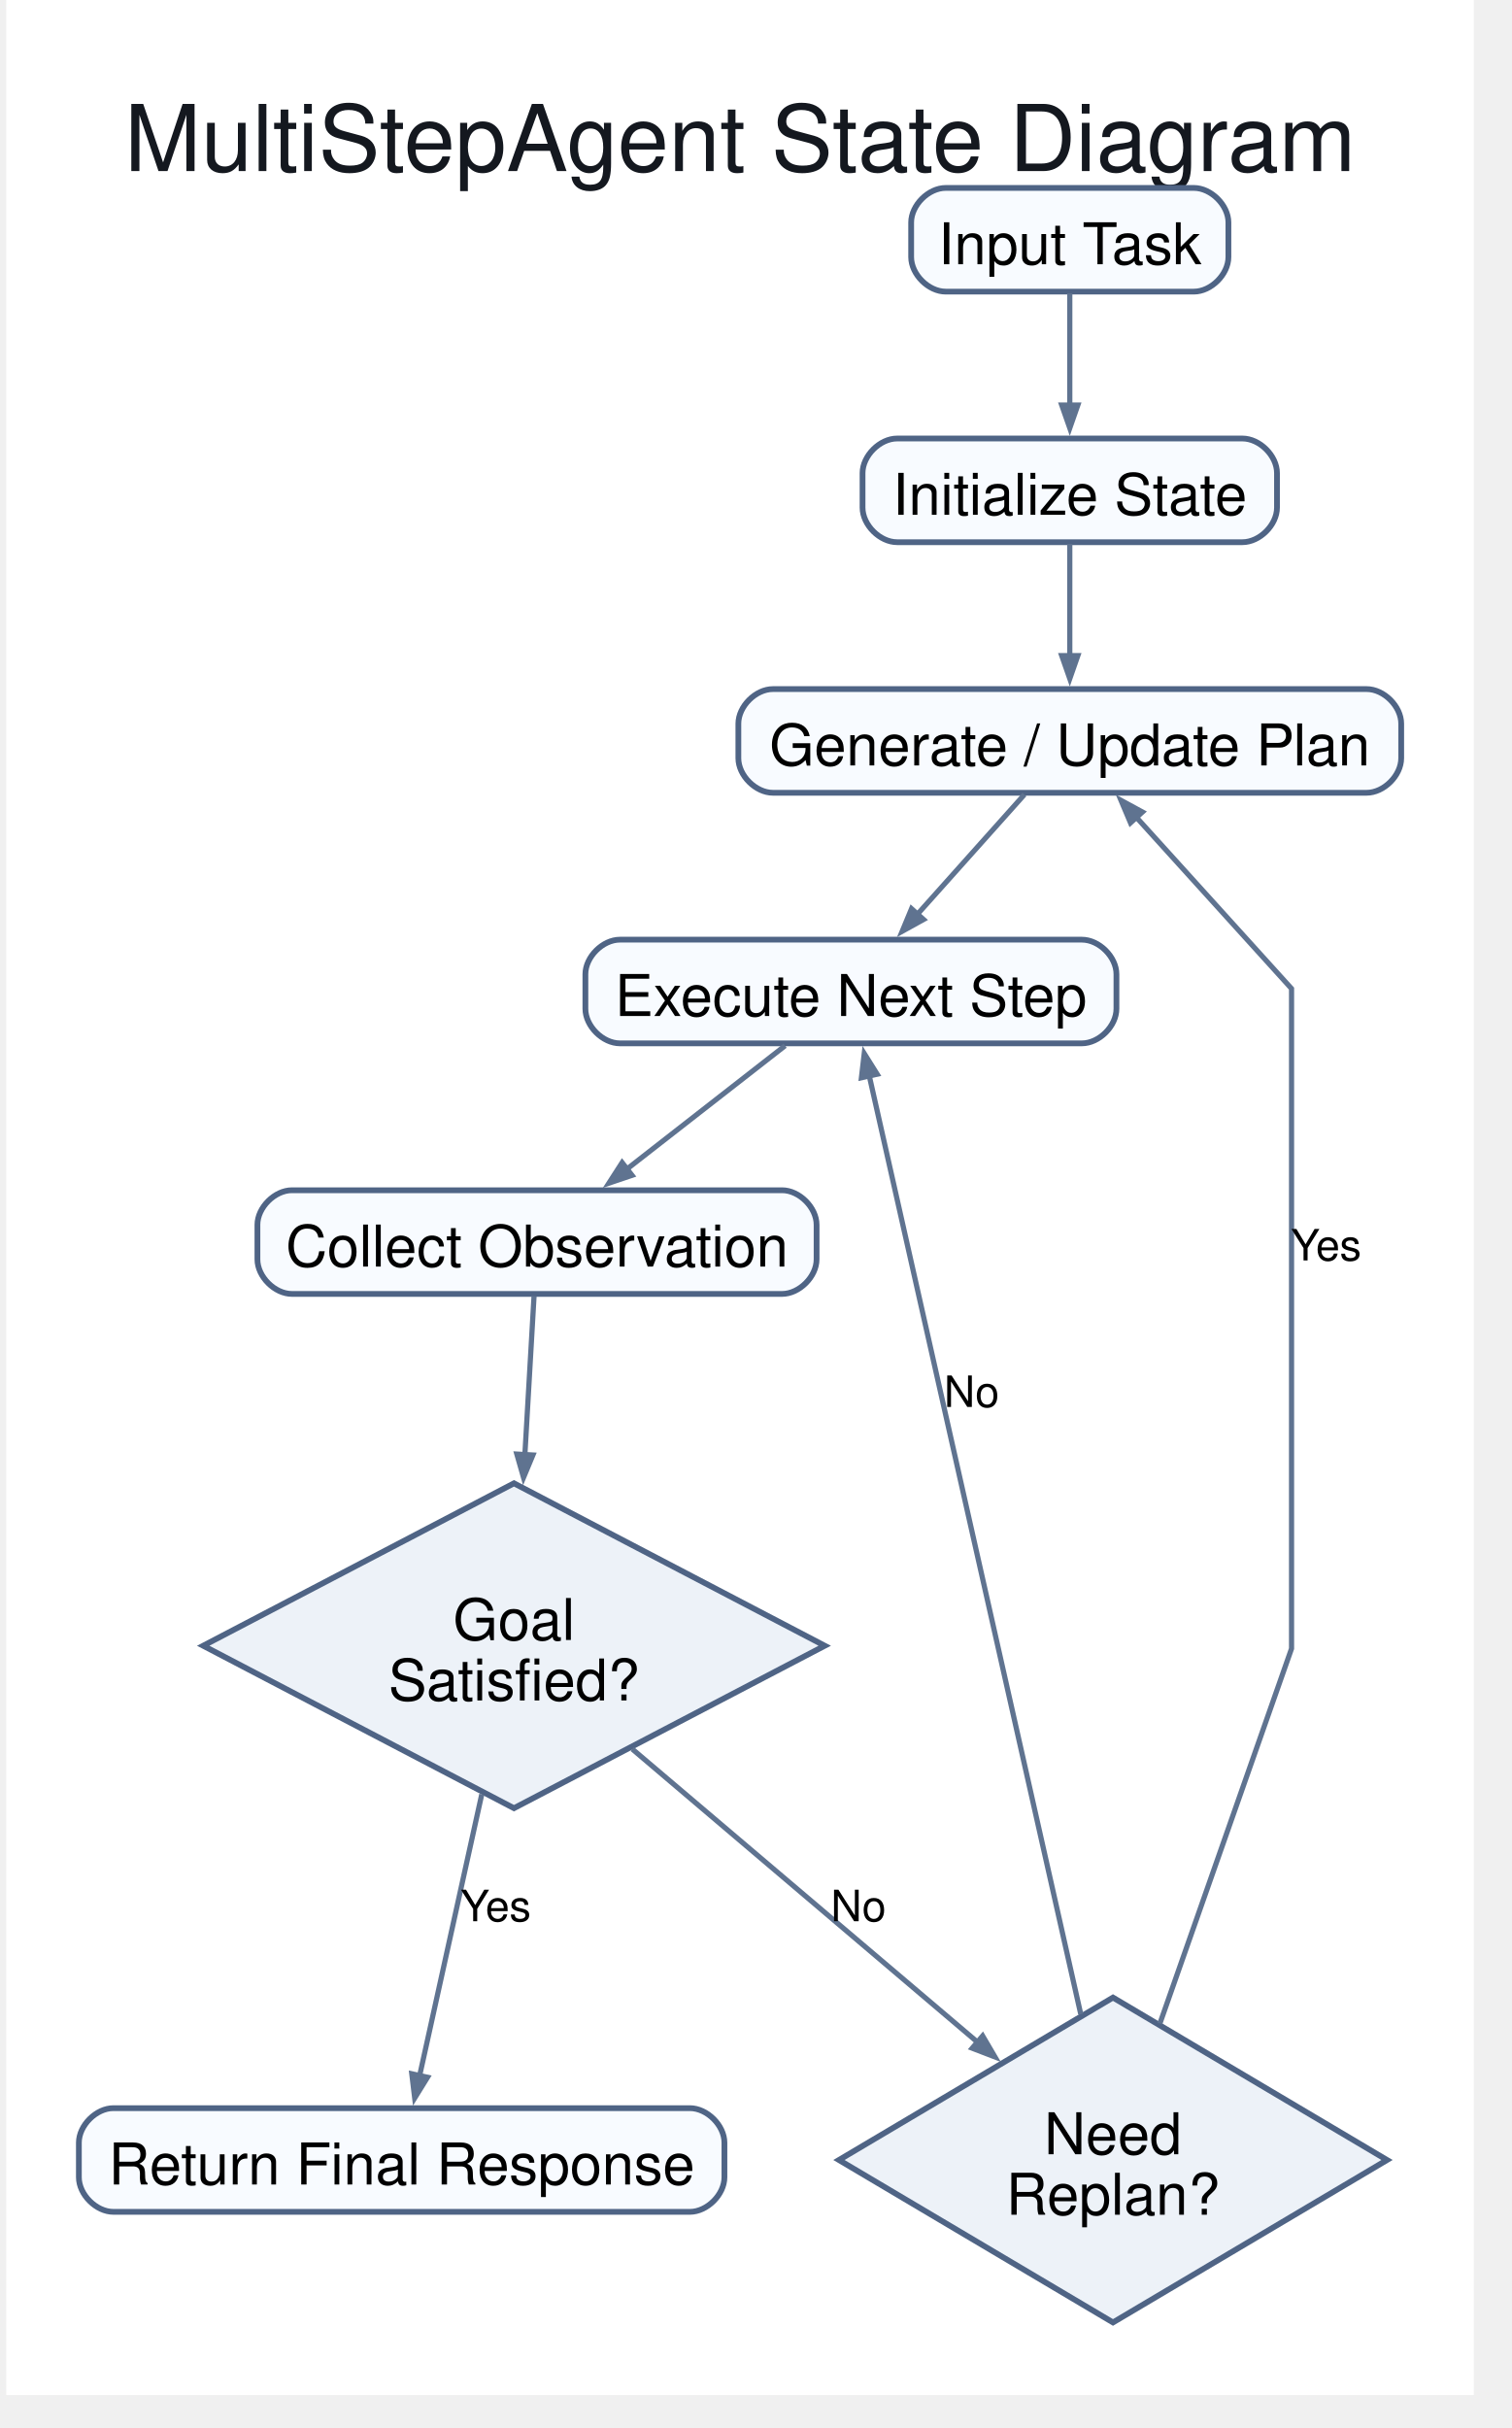
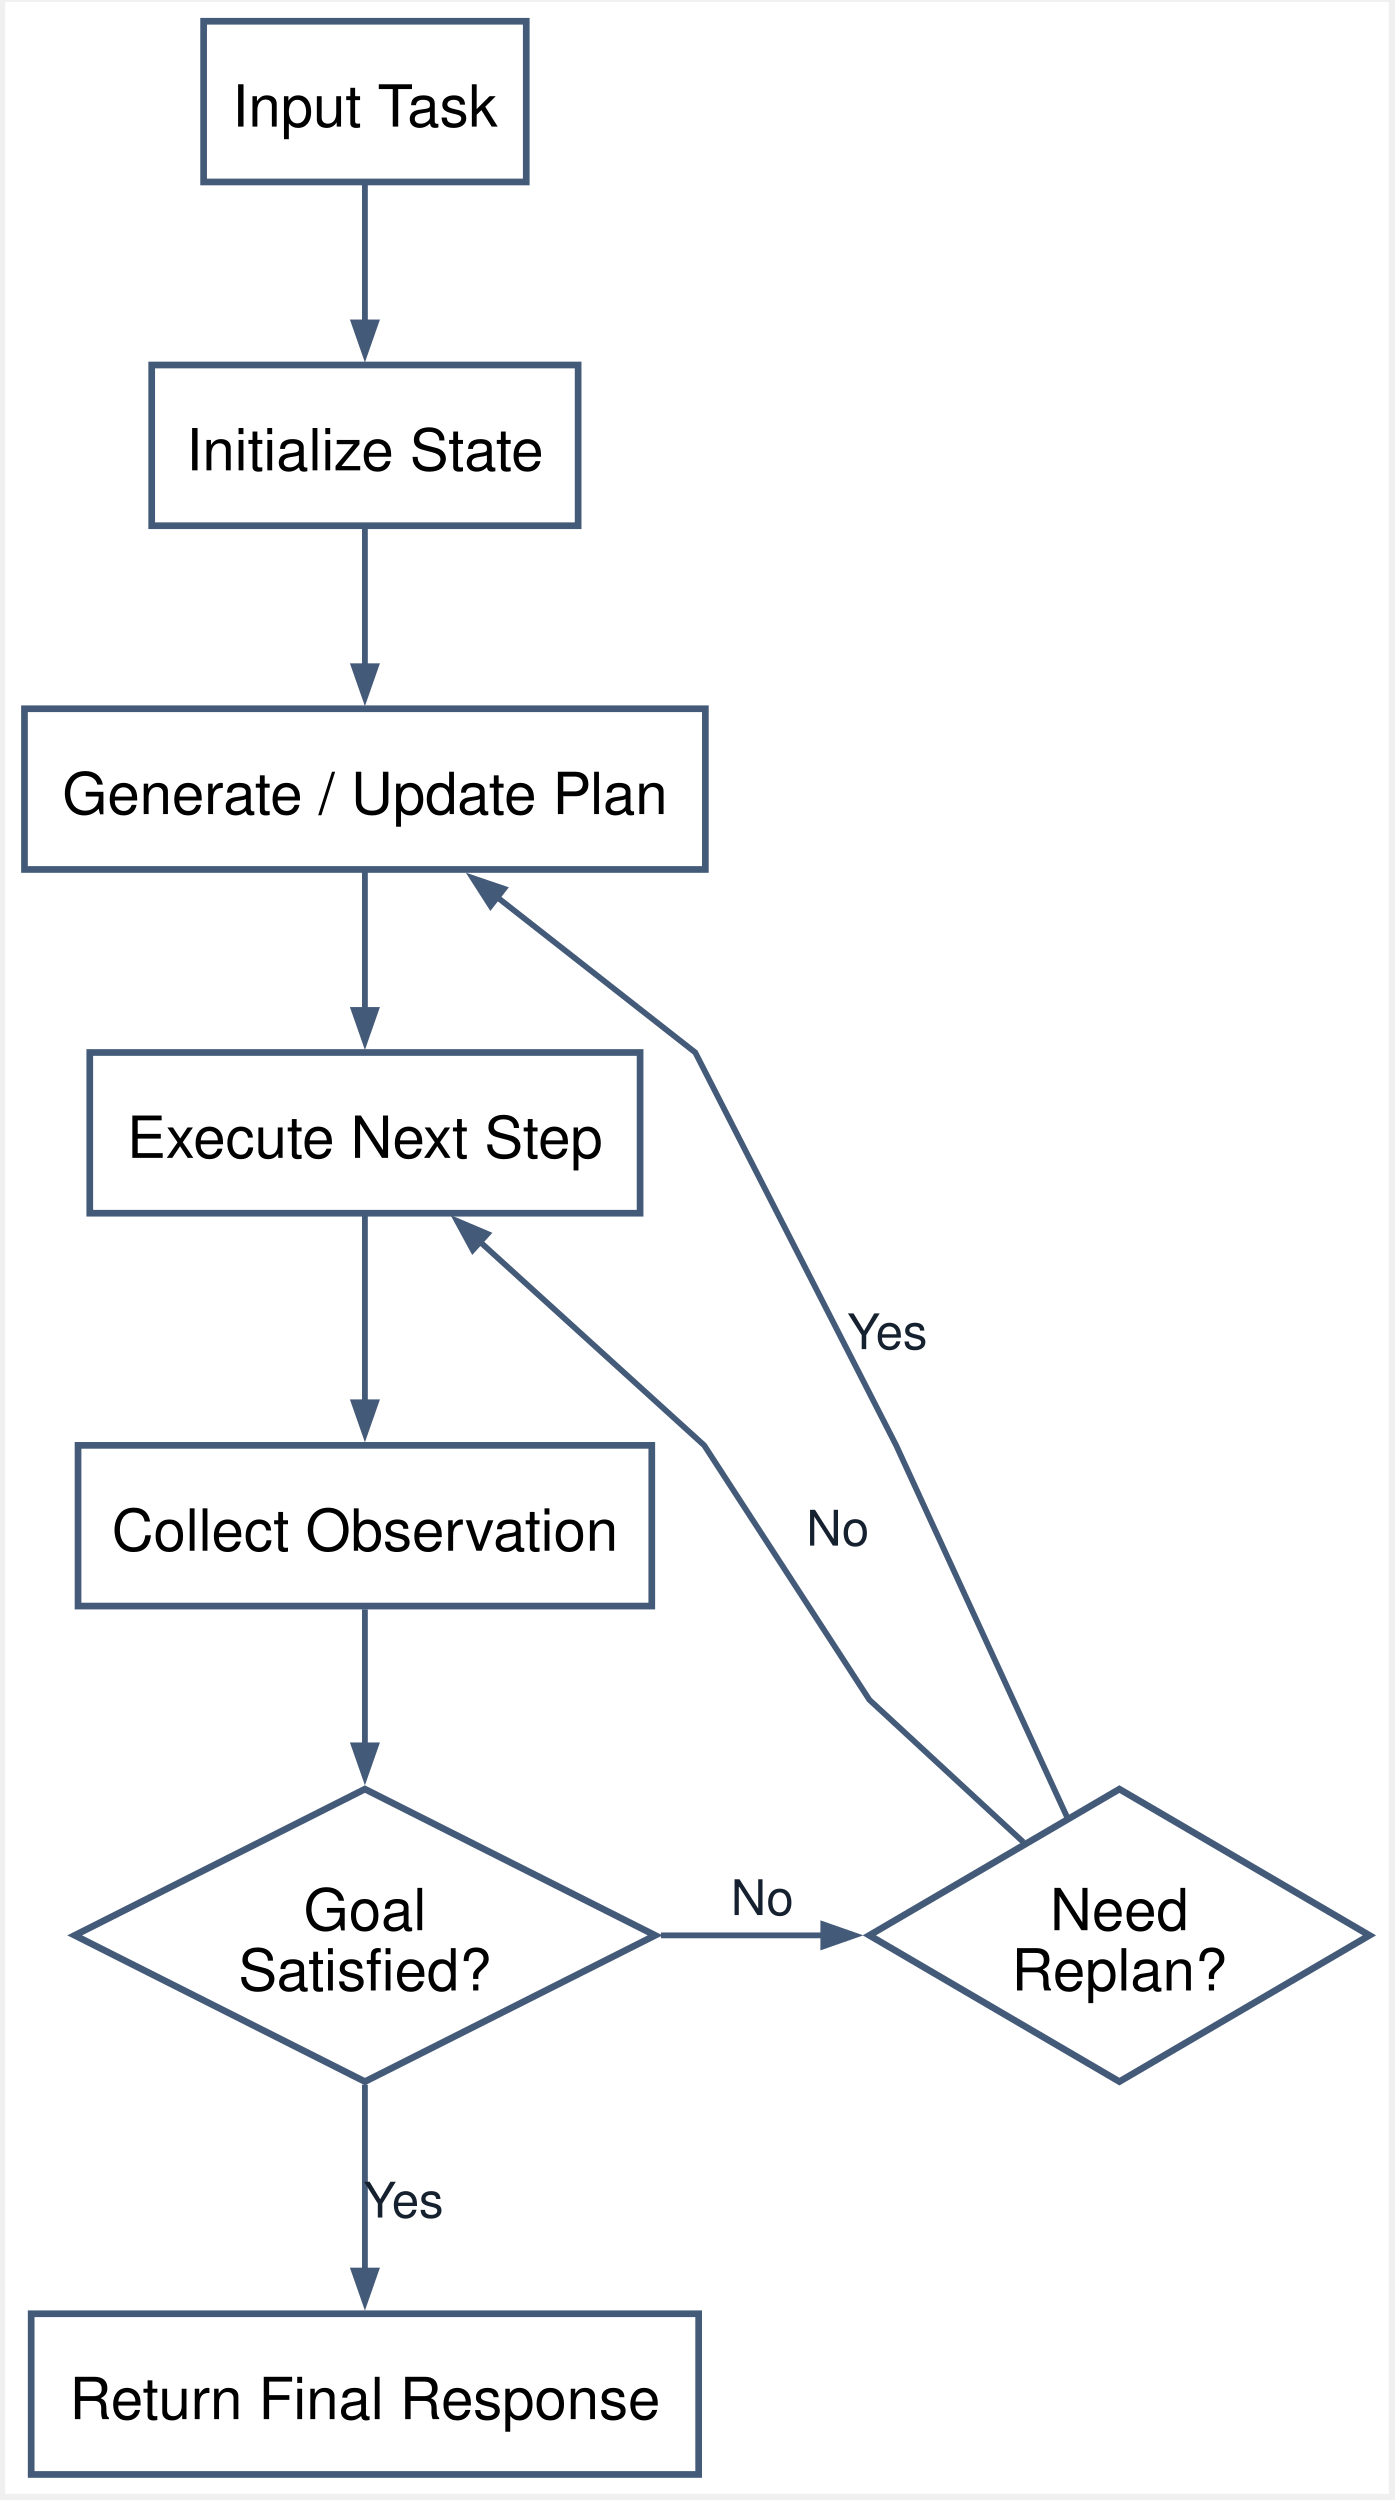
- <svg xmlns="http://www.w3.org/2000/svg" width="531pt" height="853pt" viewBox="11.00 11.00 520.00 843.00">
-   <g id="graph0" class="graph" transform="scale(1 1) rotate(0) translate(36 817.35)">
-     <polygon fill="#ffffff" stroke="none" points="-25.2,25.2 -25.2,-806.55 484.36,-806.55 484.36,25.2 -25.2,25.2" />
-     <text xml:space="preserve" text-anchor="middle" x="229.58" y="-746.95" font-family="Helvetica,sans-Serif" font-size="32.00" fill="#14181f">MultiStepAgent State Diagram</text>
+ <svg xmlns="http://www.w3.org/2000/svg" width="313pt" height="561pt" viewBox="1.00 1.00 311.00 560.00">
+   <g id="graph0" class="graph" transform="scale(1 1) rotate(0) translate(5.76 555.28)">
+     <polygon fill="#ffffff" stroke="none" points="-4.32,4.32 -4.32,-553.84 305.59,-553.84 305.59,4.32 -4.32,4.32" />
    <g id="node1" class="node">
-       <path fill="#f8fbff" stroke="#4f6485" stroke-width="2" d="M387.16,-741.1C387.16,-741.1 301,-741.1 301,-741.1 295,-741.1 289,-735.1 289,-729.1 289,-729.1 289,-717.1 289,-717.1 289,-711.1 295,-705.1 301,-705.1 301,-705.1 387.16,-705.1 387.16,-705.1 393.16,-705.1 399.16,-711.1 399.16,-717.1 399.16,-717.1 399.16,-729.1 399.16,-729.1 399.16,-735.1 393.16,-741.1 387.16,-741.1" />
-       <text xml:space="preserve" text-anchor="middle" x="344.08" y="-714.6" font-family="Helvetica,sans-Serif" font-size="20.00">Input Task</text>
+       <polygon fill="#ffffff" stroke="#445a79" stroke-width="1.5" points="112.4,-549.52 40.13,-549.52 40.13,-513.52 112.4,-513.52 112.4,-549.52" />
+       <text xml:space="preserve" text-anchor="middle" x="76.26" y="-525.92" font-family="Helvetica,sans-Serif" font-size="13.00">Input Task</text>
    </g>
    <g id="node2" class="node">
-       <path fill="#f8fbff" stroke="#4f6485" stroke-width="2" d="M404.03,-654.1C404.03,-654.1 284.12,-654.1 284.12,-654.1 278.12,-654.1 272.12,-648.1 272.12,-642.1 272.12,-642.1 272.12,-630.1 272.12,-630.1 272.12,-624.1 278.12,-618.1 284.12,-618.1 284.12,-618.1 404.03,-618.1 404.03,-618.1 410.03,-618.1 416.03,-624.1 416.03,-630.1 416.03,-630.1 416.03,-642.1 416.03,-642.1 416.03,-648.1 410.03,-654.1 404.03,-654.1" />
-       <text xml:space="preserve" text-anchor="middle" x="344.08" y="-627.6" font-family="Helvetica,sans-Serif" font-size="20.00">Initialize State</text>
+       <polygon fill="#ffffff" stroke="#445a79" stroke-width="1.5" points="124.02,-472.52 28.5,-472.52 28.5,-436.52 124.02,-436.52 124.02,-472.52" />
+       <text xml:space="preserve" text-anchor="middle" x="76.26" y="-448.92" font-family="Helvetica,sans-Serif" font-size="13.00">Initialize State</text>
    </g>
    <g id="edge1" class="edge">
-       <path fill="none" stroke="#5f7390" stroke-width="1.8" d="M344.08,-704.49C344.08,-693.28 344.08,-678.51 344.08,-665.65" />
-       <polygon fill="#5f7390" stroke="#5f7390" stroke-width="1.8" points="346.88,-665.71 344.08,-657.71 341.28,-665.71 346.88,-665.71" />
+       <path fill="none" stroke="#445a79" stroke-width="1.3" d="M76.26,-513.12C76.26,-503.82 76.26,-492.17 76.26,-481.79" />
+       <polygon fill="#445a79" stroke="#445a79" stroke-width="1.3" points="78.71,-482.05 76.26,-475.05 73.81,-482.05 78.71,-482.05" />
    </g>
    <g id="node3" class="node">
-       <path fill="#f8fbff" stroke="#4f6485" stroke-width="2" d="M447.16,-567.1C447.16,-567.1 241,-567.1 241,-567.1 235,-567.1 229,-561.1 229,-555.1 229,-555.1 229,-543.1 229,-543.1 229,-537.1 235,-531.1 241,-531.1 241,-531.1 447.16,-531.1 447.16,-531.1 453.16,-531.1 459.16,-537.1 459.16,-543.1 459.16,-543.1 459.16,-555.1 459.16,-555.1 459.16,-561.1 453.16,-567.1 447.16,-567.1" />
-       <text xml:space="preserve" text-anchor="middle" x="344.08" y="-540.6" font-family="Helvetica,sans-Serif" font-size="20.00">Generate / Update Plan</text>
+       <polygon fill="#ffffff" stroke="#445a79" stroke-width="1.5" points="152.52,-395.52 0,-395.52 0,-359.52 152.52,-359.52 152.52,-395.52" />
+       <text xml:space="preserve" text-anchor="middle" x="76.26" y="-371.92" font-family="Helvetica,sans-Serif" font-size="13.00">Generate / Update Plan</text>
    </g>
    <g id="edge2" class="edge">
-       <path fill="none" stroke="#5f7390" stroke-width="1.8" d="M344.08,-617.49C344.08,-606.28 344.08,-591.51 344.08,-578.65" />
-       <polygon fill="#5f7390" stroke="#5f7390" stroke-width="1.8" points="346.88,-578.71 344.08,-570.71 341.28,-578.71 346.88,-578.71" />
+       <path fill="none" stroke="#445a79" stroke-width="1.3" d="M76.26,-436.12C76.26,-426.82 76.26,-415.17 76.26,-404.79" />
+       <polygon fill="#445a79" stroke="#445a79" stroke-width="1.3" points="78.71,-405.05 76.26,-398.05 73.81,-405.05 78.71,-405.05" />
    </g>
    <g id="node4" class="node">
-       <path fill="#f8fbff" stroke="#4f6485" stroke-width="2" d="M348.28,-480.1C348.28,-480.1 187.88,-480.1 187.88,-480.1 181.88,-480.1 175.88,-474.1 175.88,-468.1 175.88,-468.1 175.88,-456.1 175.88,-456.1 175.88,-450.1 181.88,-444.1 187.88,-444.1 187.88,-444.1 348.28,-444.1 348.28,-444.1 354.28,-444.1 360.28,-450.1 360.28,-456.1 360.28,-456.1 360.28,-468.1 360.28,-468.1 360.28,-474.1 354.28,-480.1 348.28,-480.1" />
-       <text xml:space="preserve" text-anchor="middle" x="268.08" y="-453.6" font-family="Helvetica,sans-Serif" font-size="20.00">Execute Next Step</text>
+       <polygon fill="#ffffff" stroke="#445a79" stroke-width="1.5" points="137.9,-318.52 14.63,-318.52 14.63,-282.52 137.9,-282.52 137.9,-318.52" />
+       <text xml:space="preserve" text-anchor="middle" x="76.26" y="-294.92" font-family="Helvetica,sans-Serif" font-size="13.00">Execute Next Step</text>
    </g>
    <g id="edge3" class="edge">
-       <path fill="none" stroke="#5f7390" stroke-width="1.8" d="M328.33,-530.49C317.6,-518.49 303.22,-502.4 291.2,-488.95" />
-       <polygon fill="#5f7390" stroke="#5f7390" stroke-width="1.8" points="293.3,-487.11 285.88,-483.01 289.13,-490.84 293.3,-487.11" />
+       <path fill="none" stroke="#445a79" stroke-width="1.3" d="M76.26,-359.12C76.26,-349.82 76.26,-338.17 76.26,-327.79" />
+       <polygon fill="#445a79" stroke="#445a79" stroke-width="1.3" points="78.71,-328.05 76.26,-321.05 73.81,-328.05 78.71,-328.05" />
    </g>
    <g id="node5" class="node">
-       <path fill="#f8fbff" stroke="#4f6485" stroke-width="2" d="M244.16,-393.1C244.16,-393.1 74,-393.1 74,-393.1 68,-393.1 62,-387.1 62,-381.1 62,-381.1 62,-369.1 62,-369.1 62,-363.1 68,-357.1 74,-357.1 74,-357.1 244.16,-357.1 244.16,-357.1 250.16,-357.1 256.16,-363.1 256.16,-369.1 256.16,-369.1 256.16,-381.1 256.16,-381.1 256.16,-387.1 250.16,-393.1 244.16,-393.1" />
-       <text xml:space="preserve" text-anchor="middle" x="159.08" y="-366.6" font-family="Helvetica,sans-Serif" font-size="20.00">Collect Observation</text>
+       <polygon fill="#ffffff" stroke="#445a79" stroke-width="1.5" points="140.52,-230.52 12,-230.52 12,-194.52 140.52,-194.52 140.52,-230.52" />
+       <text xml:space="preserve" text-anchor="middle" x="76.26" y="-206.92" font-family="Helvetica,sans-Serif" font-size="13.00">Collect Observation</text>
    </g>
    <g id="edge4" class="edge">
-       <path fill="none" stroke="#5f7390" stroke-width="1.8" d="M245.23,-443.28C229.24,-430.81 207.7,-414.01 190.15,-400.33" />
-       <polygon fill="#5f7390" stroke="#5f7390" stroke-width="1.8" points="192.08,-398.28 184.05,-395.57 188.64,-402.7 192.08,-398.28" />
+       <path fill="none" stroke="#445a79" stroke-width="1.3" d="M76.26,-282.12C76.26,-270.07 76.26,-253.82 76.26,-240.15" />
+       <polygon fill="#445a79" stroke="#445a79" stroke-width="1.3" points="78.71,-240.16 76.26,-233.16 73.81,-240.16 78.71,-240.16" />
    </g>
    <g id="node6" class="node">
-       <polygon fill="#edf2f8" stroke="#4f6485" stroke-width="2" points="151.08,-291.35 43.17,-234.95 151.08,-178.55 258.99,-234.95 151.08,-291.35" />
-       <text xml:space="preserve" text-anchor="middle" x="151.08" y="-236.95" font-family="Helvetica,sans-Serif" font-size="20.00">Goal</text>
-       <text xml:space="preserve" text-anchor="middle" x="151.08" y="-215.95" font-family="Helvetica,sans-Serif" font-size="20.00">Satisfied?</text>
+       <polygon fill="#ffffff" stroke="#445a79" stroke-width="1.5" points="76.26,-153.52 11.25,-120.76 76.26,-88 141.27,-120.76 76.26,-153.52" />
+       <text xml:space="preserve" text-anchor="middle" x="76.26" y="-121.91" font-family="Helvetica,sans-Serif" font-size="13.00">Goal</text>
+       <text xml:space="preserve" text-anchor="middle" x="76.26" y="-108.41" font-family="Helvetica,sans-Serif" font-size="13.00">Satisfied?</text>
    </g>
    <g id="edge5" class="edge">
-       <path fill="none" stroke="#5f7390" stroke-width="1.8" d="M158.05,-356.32C157.23,-342.17 156.03,-321.45 154.86,-301.16" />
-       <polygon fill="#5f7390" stroke="#5f7390" stroke-width="1.8" points="157.66,-301.18 154.4,-293.35 152.07,-301.5 157.66,-301.18" />
+       <path fill="none" stroke="#445a79" stroke-width="1.3" d="M76.26,-193.79C76.26,-185 76.26,-174 76.26,-163.26" />
+       <polygon fill="#445a79" stroke="#445a79" stroke-width="1.3" points="78.71,-163.32 76.26,-156.32 73.81,-163.32 78.71,-163.32" />
    </g>
    <g id="node7" class="node">
-       <polygon fill="#edf2f8" stroke="#4f6485" stroke-width="2" points="359.08,-112.8 263.92,-56.4 359.08,0 454.24,-56.4 359.08,-112.8" />
-       <text xml:space="preserve" text-anchor="middle" x="359.08" y="-58.4" font-family="Helvetica,sans-Serif" font-size="20.00">Need</text>
-       <text xml:space="preserve" text-anchor="middle" x="359.08" y="-37.4" font-family="Helvetica,sans-Serif" font-size="20.00">Replan?</text>
+       <polygon fill="#ffffff" stroke="#445a79" stroke-width="1.5" points="245.26,-153.52 189.25,-120.76 245.26,-88 301.27,-120.76 245.26,-153.52" />
+       <text xml:space="preserve" text-anchor="middle" x="245.26" y="-121.91" font-family="Helvetica,sans-Serif" font-size="13.00">Need</text>
+       <text xml:space="preserve" text-anchor="middle" x="245.26" y="-108.41" font-family="Helvetica,sans-Serif" font-size="13.00">Replan?</text>
    </g>
    <g id="edge7" class="edge">
-       <path fill="none" stroke="#5f7390" stroke-width="1.8" d="M192.17,-199.07C226.74,-169.73 276.14,-127.8 312.23,-97.16" />
-       <polygon fill="#5f7390" stroke="#5f7390" stroke-width="1.8" points="313.82,-99.49 318.1,-92.18 310.19,-95.22 313.82,-99.49" />
-       <text xml:space="preserve" text-anchor="middle" x="270.69" y="-139.3" font-family="Helvetica,sans-Serif" font-size="15.00">No</text>
+       <path fill="none" stroke="#445a79" stroke-width="1.3" d="M142.57,-120.76C154.62,-120.76 167.2,-120.76 179.24,-120.76" />
+       <polygon fill="#445a79" stroke="#445a79" stroke-width="1.3" points="178.94,-123.21 185.94,-120.76 178.94,-118.31 178.94,-123.21" />
+       <text xml:space="preserve" text-anchor="middle" x="165.26" y="-125.31" font-family="Helvetica,sans-Serif" font-size="11.00" fill="#162130">No</text>
    </g>
    <g id="node8" class="node">
-       <path fill="#f8fbff" stroke="#4f6485" stroke-width="2" d="M212.16,-74.4C212.16,-74.4 12,-74.4 12,-74.4 6,-74.4 0,-68.4 0,-62.4 0,-62.4 0,-50.4 0,-50.4 0,-44.4 6,-38.4 12,-38.4 12,-38.4 212.16,-38.4 212.16,-38.4 218.16,-38.4 224.16,-44.4 224.16,-50.4 224.16,-50.4 224.16,-62.4 224.16,-62.4 224.16,-68.4 218.16,-74.4 212.16,-74.4" />
-       <text xml:space="preserve" text-anchor="middle" x="112.08" y="-47.9" font-family="Helvetica,sans-Serif" font-size="20.00">Return Final Response</text>
+       <polygon fill="#ffffff" stroke="#445a79" stroke-width="1.5" points="151.02,-36 1.5,-36 1.5,0 151.02,0 151.02,-36" />
+       <text xml:space="preserve" text-anchor="middle" x="76.26" y="-12.4" font-family="Helvetica,sans-Serif" font-size="13.00">Return Final Response</text>
    </g>
    <g id="edge6" class="edge">
-       <path fill="none" stroke="#5f7390" stroke-width="1.8" d="M139.9,-183.36C132.89,-151.62 124.11,-111.88 118.31,-85.62" />
-       <polygon fill="#5f7390" stroke="#5f7390" stroke-width="1.8" points="121.07,-85.12 116.61,-77.91 115.6,-86.33 121.07,-85.12" />
-       <text xml:space="preserve" text-anchor="middle" x="144.75" y="-139.3" font-family="Helvetica,sans-Serif" font-size="15.00">Yes</text>
+       <path fill="none" stroke="#445a79" stroke-width="1.3" d="M76.26,-87.32C76.26,-73.81 76.26,-58.31 76.26,-45.49" />
+       <polygon fill="#445a79" stroke="#445a79" stroke-width="1.3" points="78.71,-45.67 76.26,-38.67 73.81,-45.67 78.71,-45.67" />
+       <text xml:space="preserve" text-anchor="middle" x="84.89" y="-57.55" font-family="Helvetica,sans-Serif" font-size="11.00" fill="#162130">Yes</text>
    </g>
    <g id="edge8" class="edge">
-       <path fill="none" stroke="#5f7390" stroke-width="1.8" d="M375.37,-103.79C393.74,-156.1 421.08,-233.95 421.08,-233.95 421.08,-463.1 421.08,-463.1 421.08,-463.1 421.08,-463.1 389.74,-497.7 367.05,-522.75" />
-       <polygon fill="#5f7390" stroke="#5f7390" stroke-width="1.8" points="365.16,-520.66 361.86,-528.47 369.31,-524.42 365.16,-520.66" />
-       <text xml:space="preserve" text-anchor="middle" x="433.08" y="-368.73" font-family="Helvetica,sans-Serif" font-size="15.00">Yes</text>
+       <path fill="none" stroke="#445a79" stroke-width="1.3" d="M233.54,-147.26C218.76,-179.41 195.26,-230.52 195.26,-230.52 195.26,-230.52 150.26,-318.52 150.26,-318.52 150.26,-318.52 126.34,-337.27 105.7,-353.45" />
+       <polygon fill="#445a79" stroke="#445a79" stroke-width="1.3" points="104.41,-351.34 100.41,-357.59 107.43,-355.2 104.41,-351.34" />
+       <text xml:space="preserve" text-anchor="middle" x="193.28" y="-252.07" font-family="Helvetica,sans-Serif" font-size="11.00" fill="#162130">Yes</text>
    </g>
    <g id="edge9" class="edge">
-       <path fill="none" stroke="#5f7390" stroke-width="1.8" d="M347.89,-107.05C328.6,-192.63 289.69,-365.23 274.43,-432.93" />
-       <polygon fill="#5f7390" stroke="#5f7390" stroke-width="1.8" points="271.73,-432.16 272.71,-440.57 277.2,-433.39 271.73,-432.16" />
-       <text xml:space="preserve" text-anchor="middle" x="309.99" y="-317.85" font-family="Helvetica,sans-Serif" font-size="15.00">No</text>
+       <path fill="none" stroke="#445a79" stroke-width="1.3" d="M223.77,-141.62C207.98,-156.22 189.26,-173.52 189.26,-173.52 189.26,-173.52 152.26,-230.52 152.26,-230.52 152.26,-230.52 124.08,-256.1 102.04,-276.11" />
+       <polygon fill="#445a79" stroke="#445a79" stroke-width="1.3" points="100.43,-274.27 96.89,-280.79 103.72,-277.89 100.43,-274.27" />
+       <text xml:space="preserve" text-anchor="middle" x="182.17" y="-208.07" font-family="Helvetica,sans-Serif" font-size="11.00" fill="#162130">No</text>
    </g>
  </g>
</svg>
